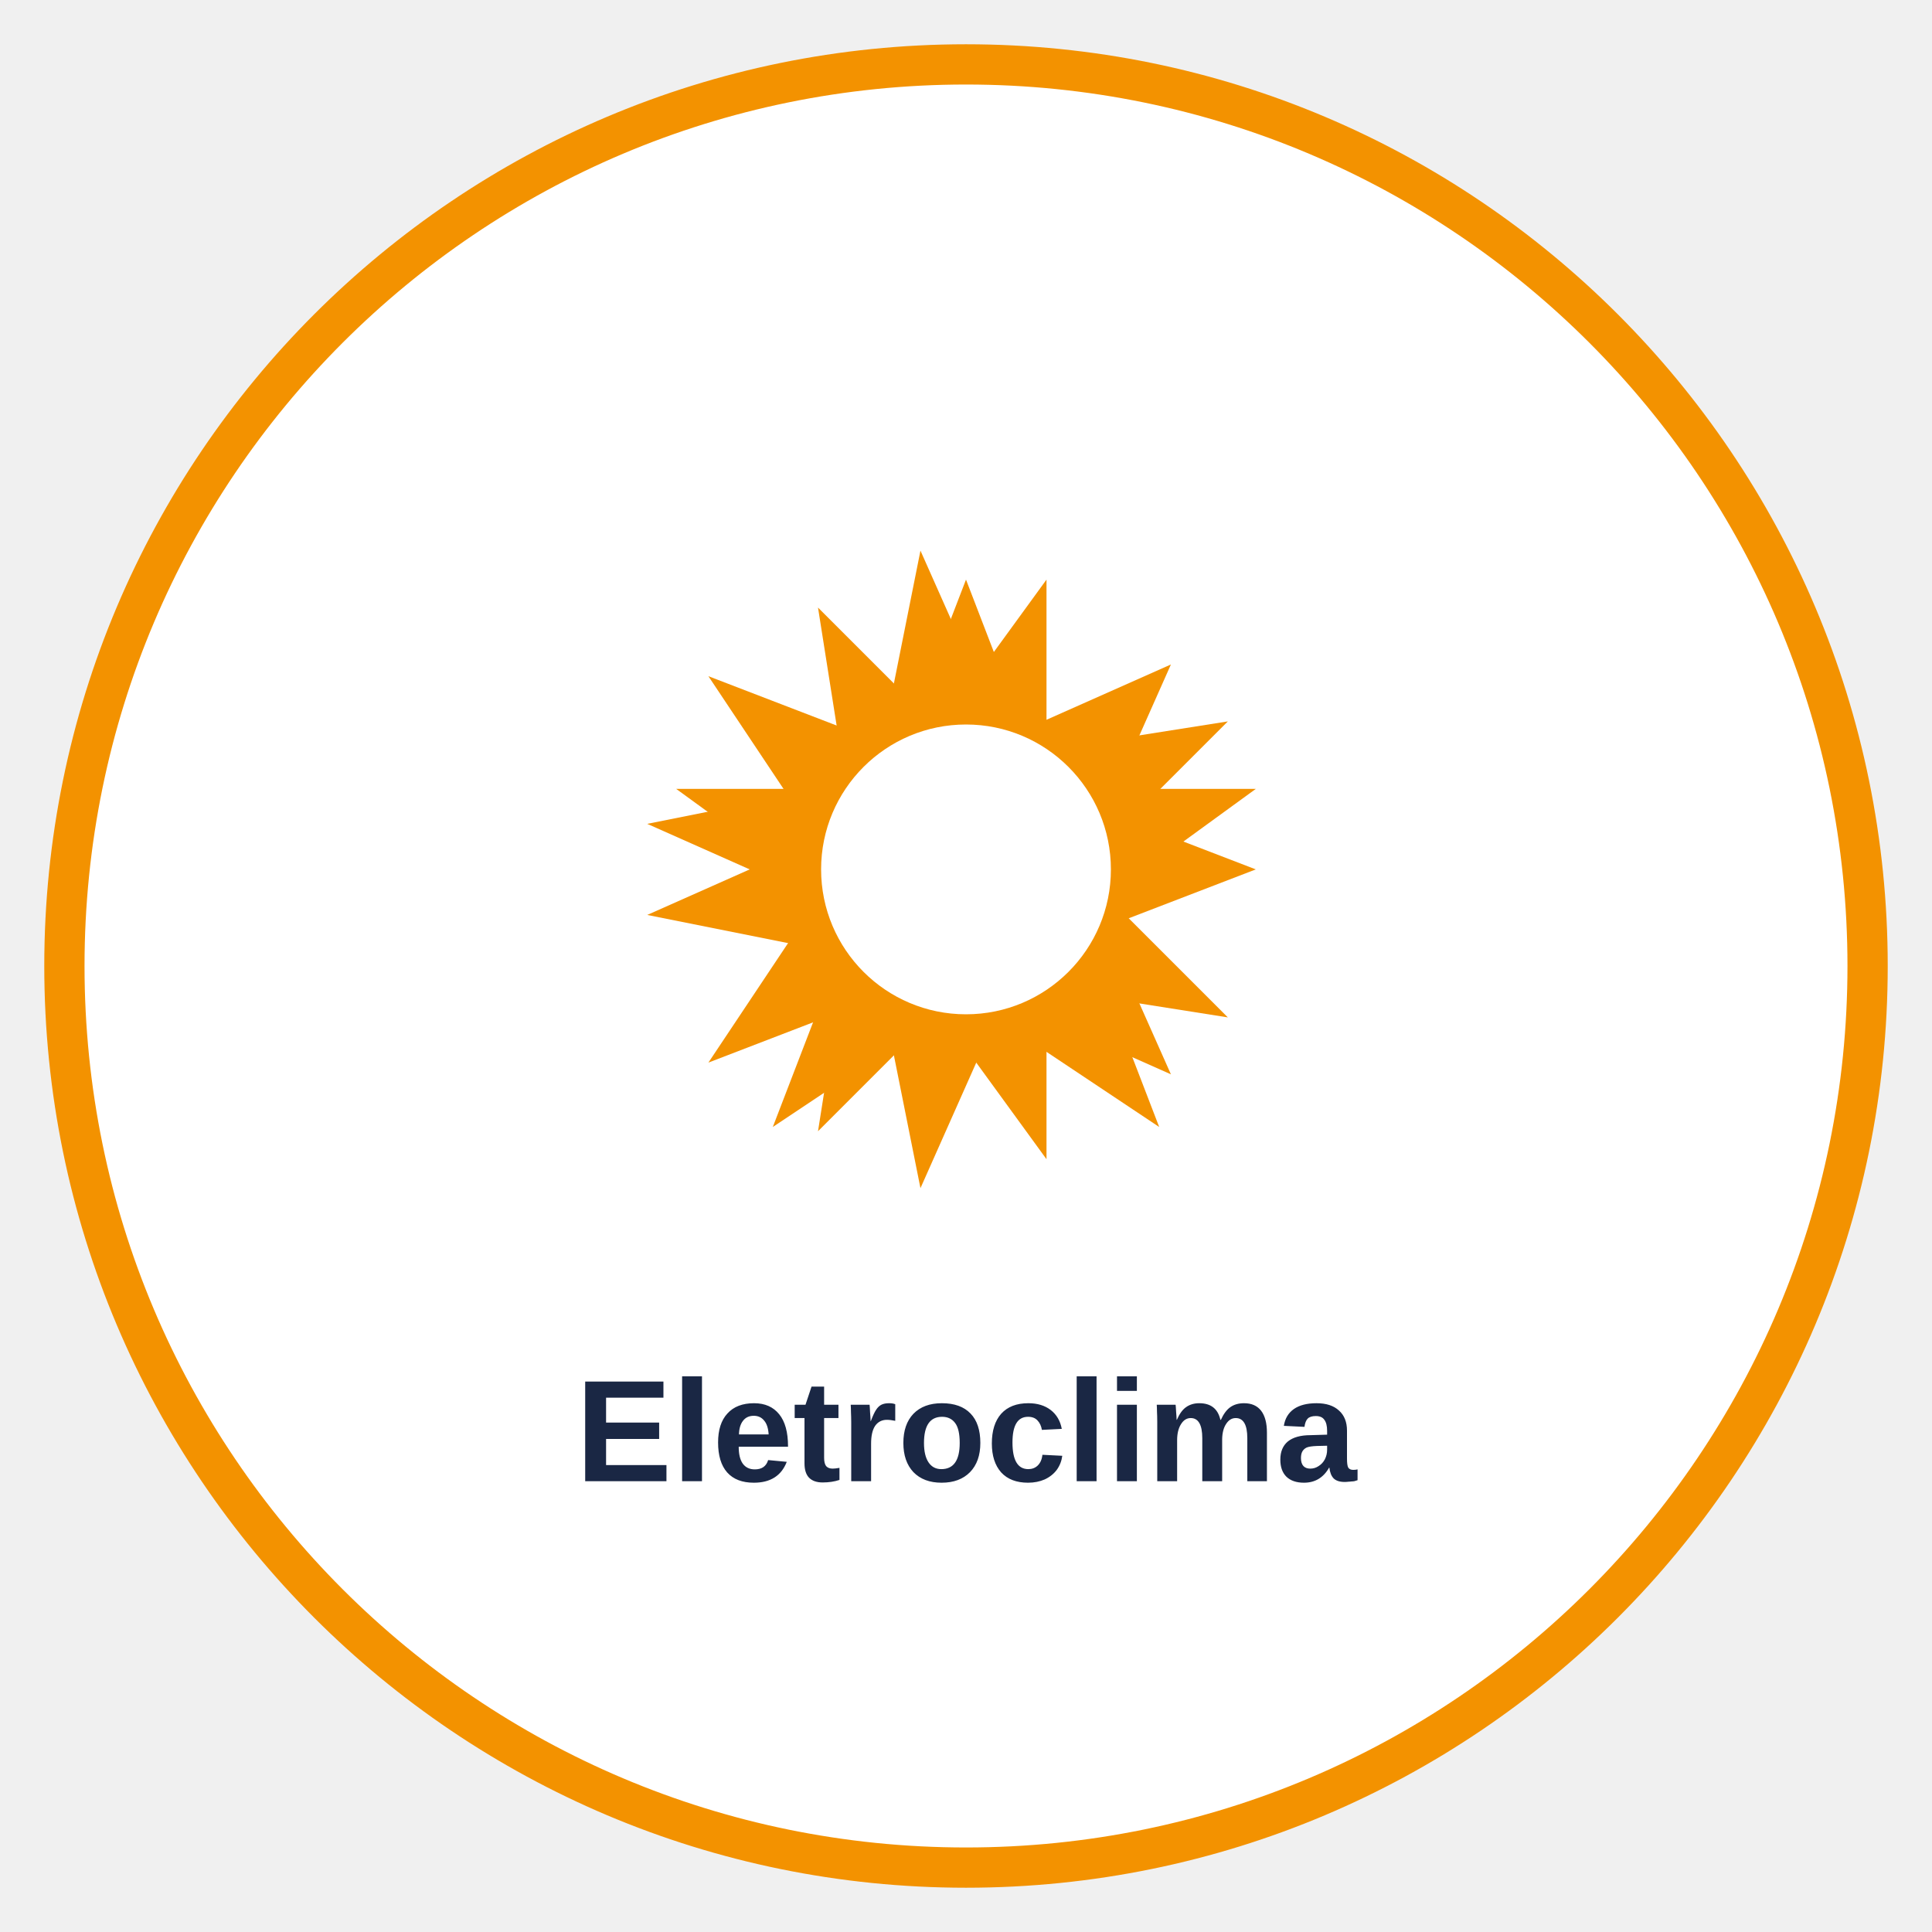
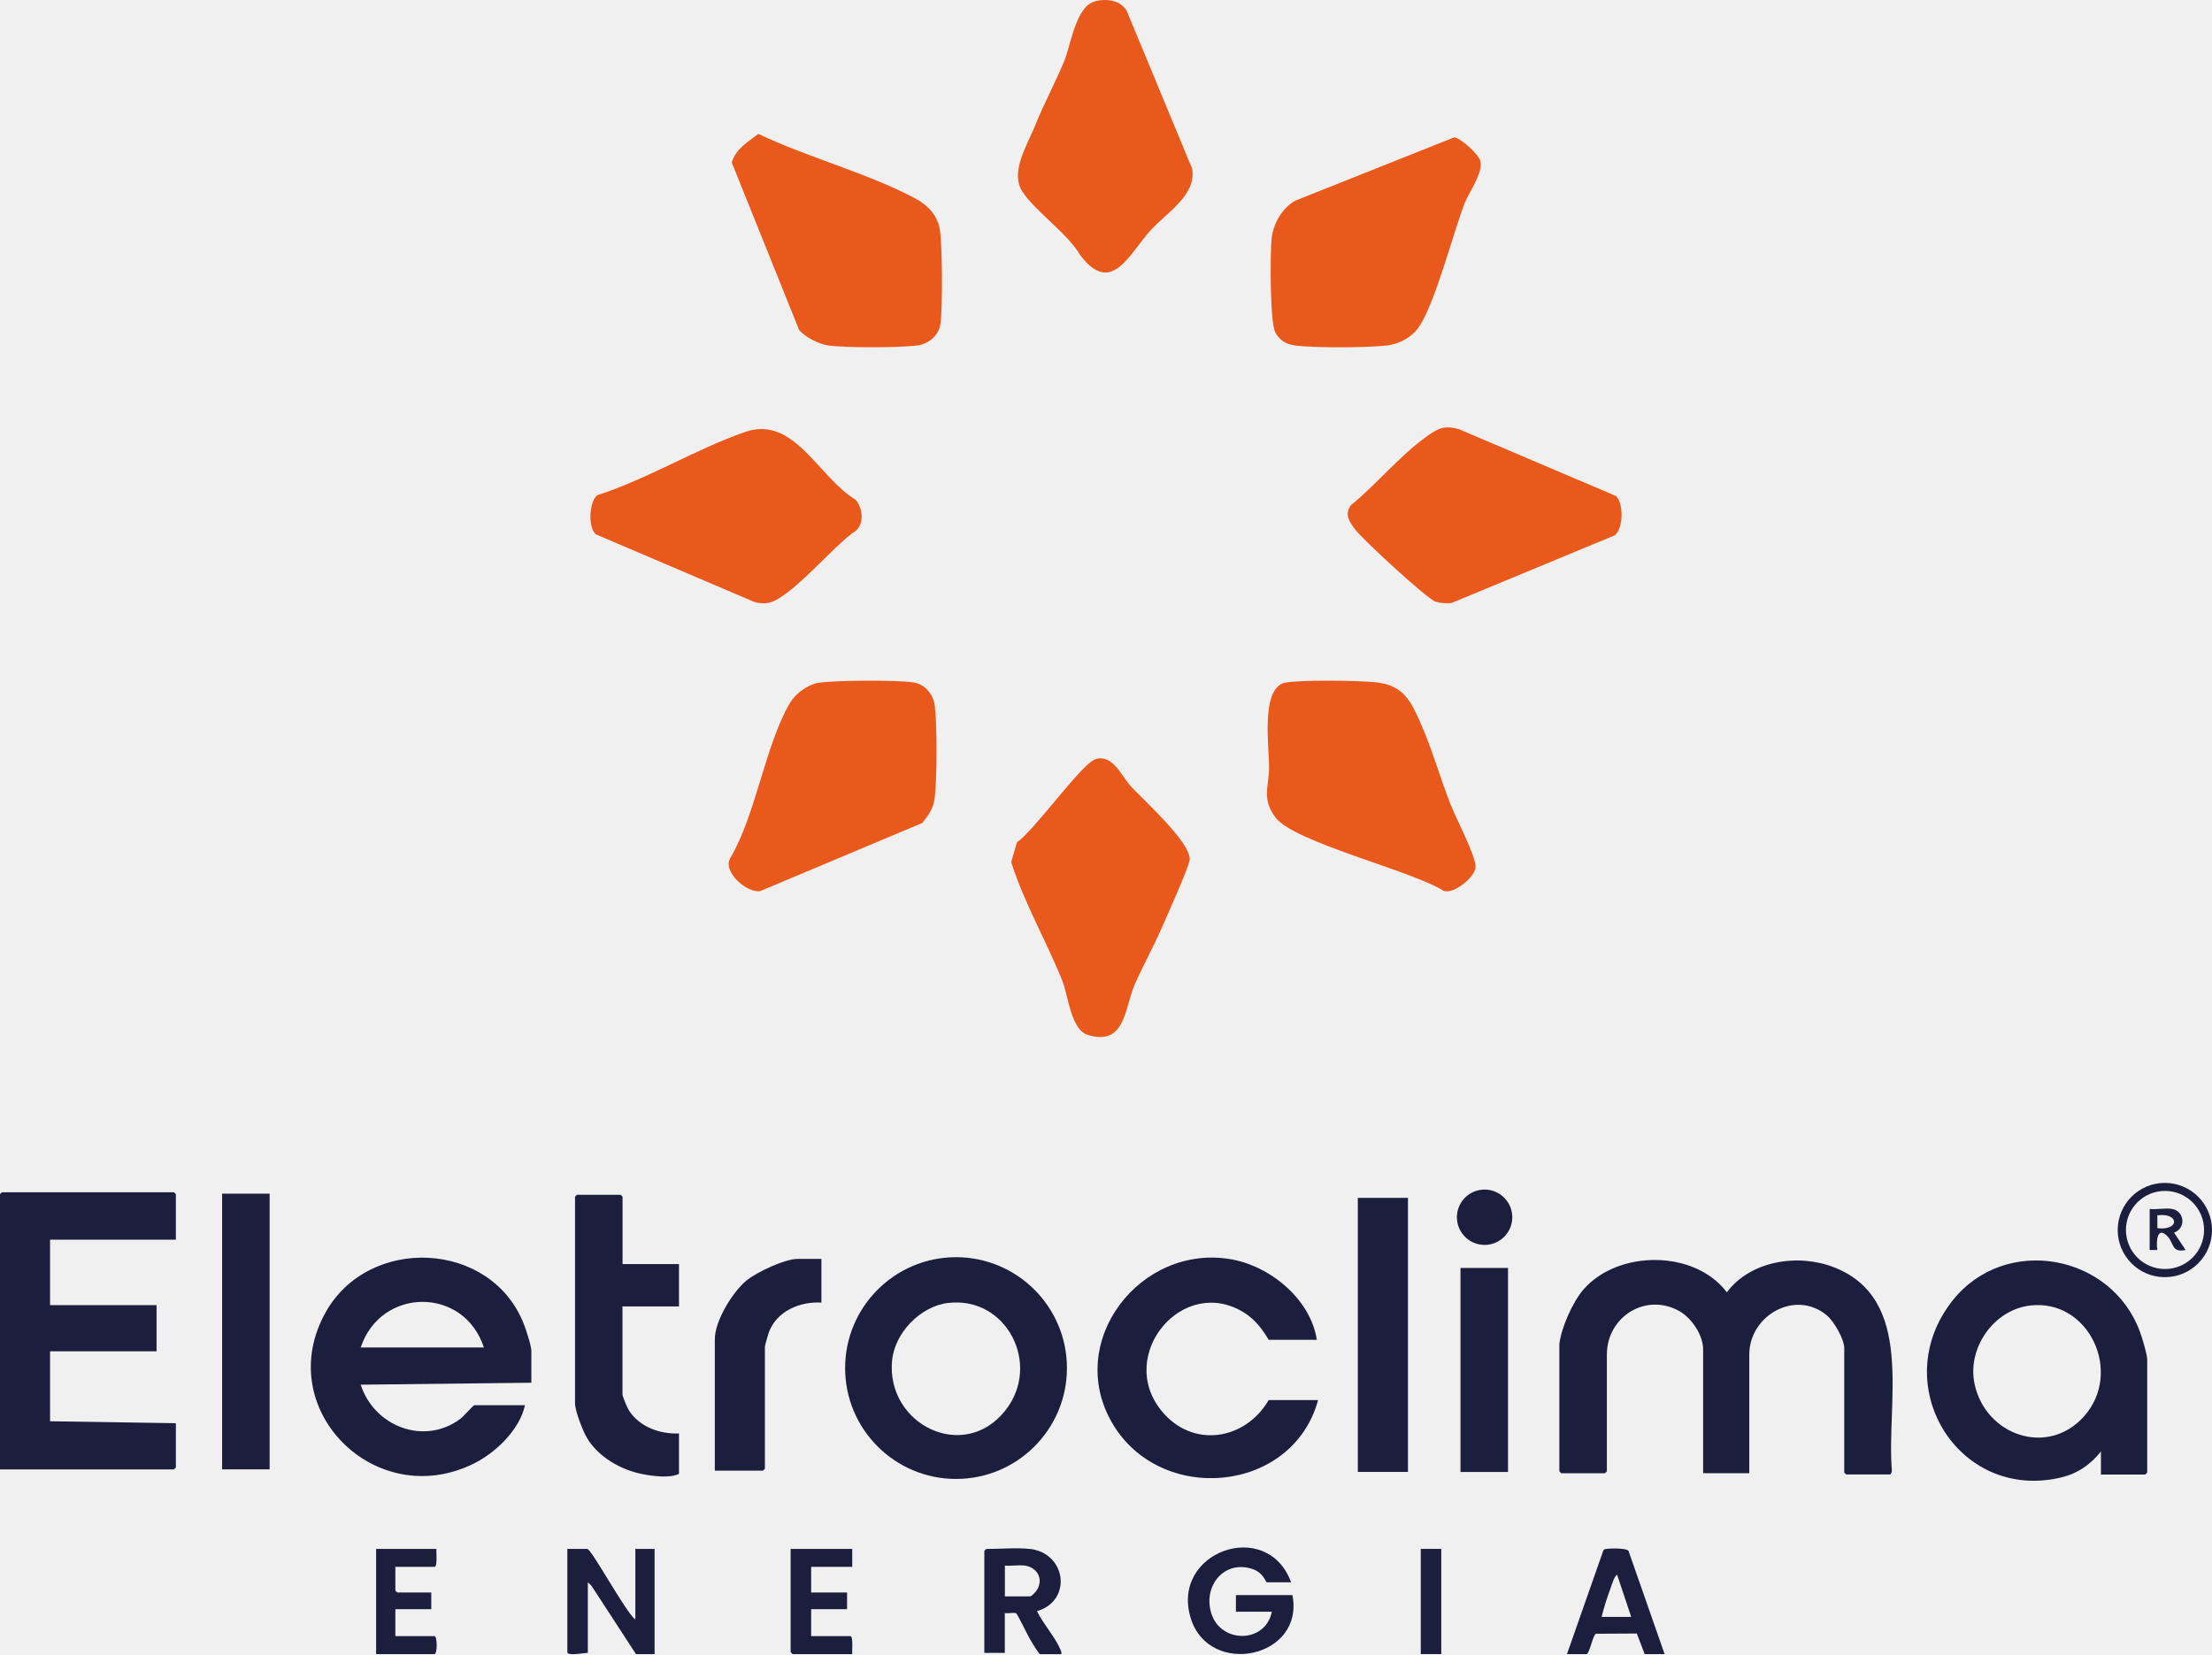
- <svg xmlns="http://www.w3.org/2000/svg" viewBox="0 0 120 120" role="img" aria-label="Eletroclima">
-   <circle cx="60" cy="60" r="56" fill="#ffffff" stroke="#f39200" stroke-width="2.5" />
-   <g transform="translate(60 54)">
-     <g fill="#f39200">
-       <path d="M0 -18 L5 -5 L18 -5 L7 3 L12 16 L0 8 L-12 16 L-7 3 L-18 -5 L-5 -5 Z" />
-       <path d="M0 -18 L5 -5 L18 -5 L7 3 L12 16 L0 8 L-12 16 L-7 3 L-18 -5 L-5 -5 Z" transform="rotate(45)" />
-       <path d="M0 -18 L5 -5 L18 -5 L7 3 L12 16 L0 8 L-12 16 L-7 3 L-18 -5 L-5 -5 Z" transform="rotate(90)" />
-       <path d="M0 -18 L5 -5 L18 -5 L7 3 L12 16 L0 8 L-12 16 L-7 3 L-18 -5 L-5 -5 Z" transform="rotate(135)" />
+ <svg xmlns="http://www.w3.org/2000/svg" id="Camada_2" data-name="Camada 2" viewBox="0 0 295.58 221.1">
+   <defs>
+     <style>
+       .cls-1 {
+         fill: #1c1e3e;
+       }
+ 
+       .cls-2 {
+         fill: #ea591c;
+       }
+     </style>
+   </defs>
+   <g id="Camada_2-2" data-name="Camada 2">
+     <g>
+       <g>
+         <path class="cls-2" d="M171.69,91.26c1.87-.42,10.25-.31,12.35-.04,3.44.44,4.43,2.38,5.71,5.25,1.54,3.44,2.69,7.5,4.08,11.05.71,1.83,3.44,6.99,3.35,8.42-.09,1.26-2.89,3.64-4.28,3.13-4.19-2.67-19.91-6.48-22.42-9.75-1.92-2.49-.93-4.17-.9-6.61.02-2.87-1.17-10.74,2.14-11.47l-.02.02Z" />
+         <path class="cls-2" d="M123.29,109.98l-21.72,9.13c-1.74.29-5.05-2.56-3.99-4.41,3.48-5.93,4.65-15.08,7.98-20.75.73-1.23,2.34-2.43,3.75-2.67,2.05-.37,10.67-.4,12.74-.07,1.59.24,2.69,1.63,2.87,3.18.31,2.69.29,9.39,0,12.1-.15,1.5-.75,2.32-1.63,3.46v.02Z" />
+         <path class="cls-2" d="M146.37,101.47c2.38-.71,3.48,2.32,4.83,3.73,1.76,1.87,7.78,7.3,7.78,9.64,0,.86-3.11,7.72-3.73,9.15-1.12,2.6-2.54,5.09-3.66,7.69-1.34,3.15-1.23,8.2-6.26,6.64-2.23-.71-2.6-5.27-3.37-7.21-2.12-5.29-5.09-10.38-6.84-15.88l.77-2.65c2.23-1.46,8.69-10.56,10.47-11.09v-.02Z" />
+       </g>
+       <path class="cls-2" d="M215.96,66.32c1.01.99.97,4.3-.18,5.23l-21.85,9.06c-.71.04-1.41.02-2.09-.18-1.12-.35-9.77-8.33-10.76-9.66-.77-1.04-1.46-1.98-.57-3.24,3.4-2.76,6.59-6.68,10.1-9.17,1.54-1.1,2.32-1.54,4.3-1.01l21.08,8.97h-.02Z" />
+       <g>
+         <path class="cls-2" d="M194.31,18.36c.84.04,3.31,2.29,3.51,3.18.37,1.59-1.54,4.17-2.12,5.64-1.57,4.1-3.95,13.45-6.13,16.56-.99,1.41-2.65,2.27-4.34,2.45-2.73.29-9.41.33-12.1,0-1.19-.13-2.2-.71-2.73-1.79-.71-1.48-.68-10.34-.49-12.41s1.39-4.15,3.15-5.16c0,0,21.25-8.47,21.25-8.47Z" />
+         <path class="cls-2" d="M101.35,17.9c6.55,3.13,14.46,5.2,20.81,8.55,1.61.84,2.87,2.01,3.35,3.84.44,1.72.46,11.11.15,13.03-.24,1.59-1.63,2.69-3.18,2.87-2.49.29-9.26.31-11.73,0-1.23-.15-3.18-1.12-3.97-2.09l-9-22.38c.51-1.81,2.18-2.76,3.57-3.84l-.02.02Z" />
+         <path class="cls-2" d="M146.35.15c1.52-.35,3.35-.15,4.21,1.3l8.75,21.12c.55,3.51-3.31,5.78-5.49,8.14-2.91,3.13-5.25,8.95-9.46,3.42-1.7-2.95-6.04-5.89-7.74-8.51s.66-6.24,1.72-8.89c1.17-2.91,2.69-5.71,3.88-8.6.88-2.14,1.54-7.36,4.15-7.96l-.02-.02Z" />
+       </g>
+       <path class="cls-2" d="M79.63,71.43c-1.06-.9-.95-4.19.15-5.23,6.68-2.14,13.25-6.2,19.8-8.47,6.55-2.27,9.81,6.13,14.75,9.06.97,1.15,1.19,3.18,0,4.19-2.8,1.72-8.97,9.44-11.93,9.64-.57.04-1.17,0-1.7-.2l-21.08-9Z" />
    </g>
-     <circle cx="0" cy="0" r="9" fill="#fff" />
+     <g>
+       <path class="cls-1" d="M172.53,211.49h-3.26c-.13,0-.45-1.25-1.79-1.73-3.79-1.36-6.73,2.11-5.64,5.81,1.22,4.15,7.25,4.14,8.11-.14h-4.8v-2.23h7.55c1.65,8.41-11.05,11.04-13.56,3.18-2.86-8.96,10.17-13.61,13.38-4.9h0Z" />
+       <path class="cls-1" d="M84.9,216.46v-9.43h2.57v14.06h-2.49l-5.95-9.14-.48-.46v9.43c-.41,0-2.74.47-2.74-.09v-13.8h2.66c.57,0,5.23,8.64,6.43,9.43Z" />
+       <path class="cls-1" d="M113.88,207.03v2.4h-5.49v3.43h4.8v2.23h-4.8v3.6h5.23c.43,0,.21,2.03.26,2.4h-7.97s-.26-.24-.26-.26v-13.8h8.23Z" />
+       <path class="cls-1" d="M58.32,207.03c-.05.37.17,2.4-.26,2.4h-5.23v3.17s.24.26.26.26h4.54v2.23h-4.8v3.6h5.23c.39,0,.39,2.4,0,2.4h-7.8v-14.06h8.06Z" />
+       <rect class="cls-1" x="189.85" y="207.03" width="2.74" height="14.06" />
+       <g>
+         <g>
+           <path class="cls-1" d="M208.37,179.68c.22-2.17,1.81-5.72,3.26-7.37,4.62-5.24,14.8-5.29,19.12.42,3.18-4.24,9.54-5.21,14.32-3.34,10.91,4.26,6.98,18.03,7.73,27.1.04.18-.12.59-.27.59h-5.83s-.26-.24-.26-.26v-16.63c0-1.2-1.39-3.59-2.32-4.37-4.21-3.52-10.37.01-10.37,5.23v15.86h-6.17v-16.55c0-1.9-1.51-4.16-3.14-5.09-4.47-2.56-9.72.71-9.72,5.78v15.61s-.24.26-.26.26h-5.83s-.26-.24-.26-.26v-16.98Z" />
+           <path class="cls-1" d="M280.74,197.09v-3.09c-1.41,1.78-3.12,2.96-5.35,3.49-13.8,3.26-23.35-12.53-14.44-23.7,7-8.78,21.22-6.21,25.02,4.27.29.79.95,2.95.95,3.68v15.09s-.24.26-.26.26h-5.92,0ZM271.27,174.5c-4.87.58-8.4,5.68-7.43,10.42,1.42,6.92,9.79,9.88,14.67,4.36,5.2-5.89.61-15.71-7.24-14.78h0Z" />
+         </g>
+         <g>
+           <path class="cls-1" d="M71.01,184.82l-22.81.26c1.77,5.55,8.48,8.22,13.36,4.53.35-.26,1.69-1.79,1.82-1.79h6.77c-.69,3.26-3.91,6.36-6.85,7.81-13.18,6.52-27.03-7.37-19.76-20.27,5.78-10.26,22.04-9.56,26.44,1.57.29.73,1.02,2.93,1.02,3.61v4.29h0ZM64.66,180.11c-2.67-8.19-13.79-8.07-16.46,0h16.46Z" />
+           <path class="cls-1" d="M142.57,182.86c0,8.19-6.64,14.82-14.82,14.82s-14.82-6.64-14.82-14.82,6.64-14.82,14.82-14.82,14.82,6.64,14.82,14.82ZM126.7,174.15c-3.73.45-7.17,4.02-7.5,7.76-.77,8.49,9.61,13.65,15.16,6.59,4.85-6.18.09-15.28-7.65-14.34h-.01Z" />
+           <path class="cls-1" d="M175.96,179.08h-6.43c-.86-1.44-1.82-2.7-3.25-3.61-8.21-5.16-17.18,5.64-11.06,13.12,4.13,5.05,11.14,3.95,14.31-1.45h6.6c-3.41,12.5-21.09,14.08-27.51,3.07-6.37-10.92,3.78-24,15.89-21.89,5.24.91,10.63,5.36,11.45,10.76h0Z" />
+           <path class="cls-1" d="M83.18,168.96h7.55v5.66h-7.55v11.75c0,.31.67,1.87.89,2.2,1.45,2.18,4.1,3.13,6.66,3.03v5.4c-1.27.61-3.41.31-4.84.04-2.89-.54-5.97-2.3-7.47-4.87-.55-.94-1.58-3.57-1.58-4.6v-27.61s.24-.26.26-.26h5.83s.26.24.26.26v9h0Z" />
+           <path class="cls-1" d="M109.76,168.28v5.83c-2.9-.18-6.01,1.16-7.04,4.02-.1.29-.51,1.7-.51,1.89v16.29s-.24.26-.26.26h-6.43v-17.58c0-2.43,2.35-6.27,4.2-7.81,1.36-1.13,5.14-2.91,6.86-2.91h3.18Z" />
+           <g>
+             <path class="cls-1" d="M23.5,165.7H6.69v8.75h14.23v6.17H6.69v9.35l16.81.26v5.92s-.24.26-.26.26H0v-36.79s.24-.26.26-.26h22.98s.26.24.26.26v6.09h0Z" />
+             <rect class="cls-1" x="29.68" y="159.55" width="6.35" height="36.85" />
+           </g>
+         </g>
+         <g>
+           <rect class="cls-1" x="181.44" y="160.11" width="6.7" height="36.63" />
+           <rect class="cls-1" x="195.16" y="169.48" width="6.35" height="27.27" />
+           <circle class="cls-1" cx="198.38" cy="162.7" r="3.7" />
+         </g>
+       </g>
+       <path class="cls-1" d="M137.63,207.03c4.88.58,5.68,6.94.94,8.32.78,1.65,2.44,3.48,3.12,5.11.09.22.18.39.13.64h-2.83c-.18,0-1.14-1.65-1.32-1.94-.3-.5-1.71-3.41-1.88-3.52-.24-.15-1.15.05-1.52-.03v5.32h-2.74v-13.63s.24-.26.26-.26c1.76,0,4.16-.2,5.83,0h.01ZM136.94,209.26c-.81-.11-1.82.08-2.66,0v4.12h3.34c.24,0,.83-.65.98-.91.85-1.49-.03-2.98-1.66-3.21h0Z" />
+       <path class="cls-1" d="M222.43,221.09h-2.66l-1.05-2.75-5.45.03c-.41.14-.77,2.31-1.22,2.72h-2.66l4.83-13.78c.03-.08.07-.16.14-.21.24-.16,2.94-.23,3.25.19l4.82,13.79h0ZM217.97,216.12l-1.89-5.66c-.43.37-.65,1.23-.86,1.8-.46,1.25-.89,2.56-1.2,3.86h3.95Z" />
+       <g>
+         <path class="cls-1" d="M295.58,164.41c0,3.48-2.82,6.3-6.3,6.3s-6.3-2.82-6.3-6.3,2.82-6.3,6.3-6.3,6.3,2.82,6.3,6.3ZM294.52,164.4c0-2.88-2.34-5.22-5.22-5.22s-5.22,2.34-5.22,5.22,2.34,5.22,5.22,5.22,5.22-2.34,5.22-5.22Z" />
+         <path class="cls-1" d="M290.25,161.59c1.64.29,1.92,2.55.26,3.17l1.54,2.31c-1.85.43-1.57-.92-2.4-1.8-1.41-1.51-1.56.74-1.37,1.81h-1.03v-5.49c.91.11,2.14-.15,3,0h0ZM288.28,164.16c2.99.37,2.97-2.09,0-1.72v1.72Z" />
+       </g>
+     </g>
  </g>
-   <text x="60" y="92" text-anchor="middle" font-family="Arial, Helvetica, sans-serif" font-size="9" font-weight="700" fill="#1a2744">Eletroclima</text>
</svg>
